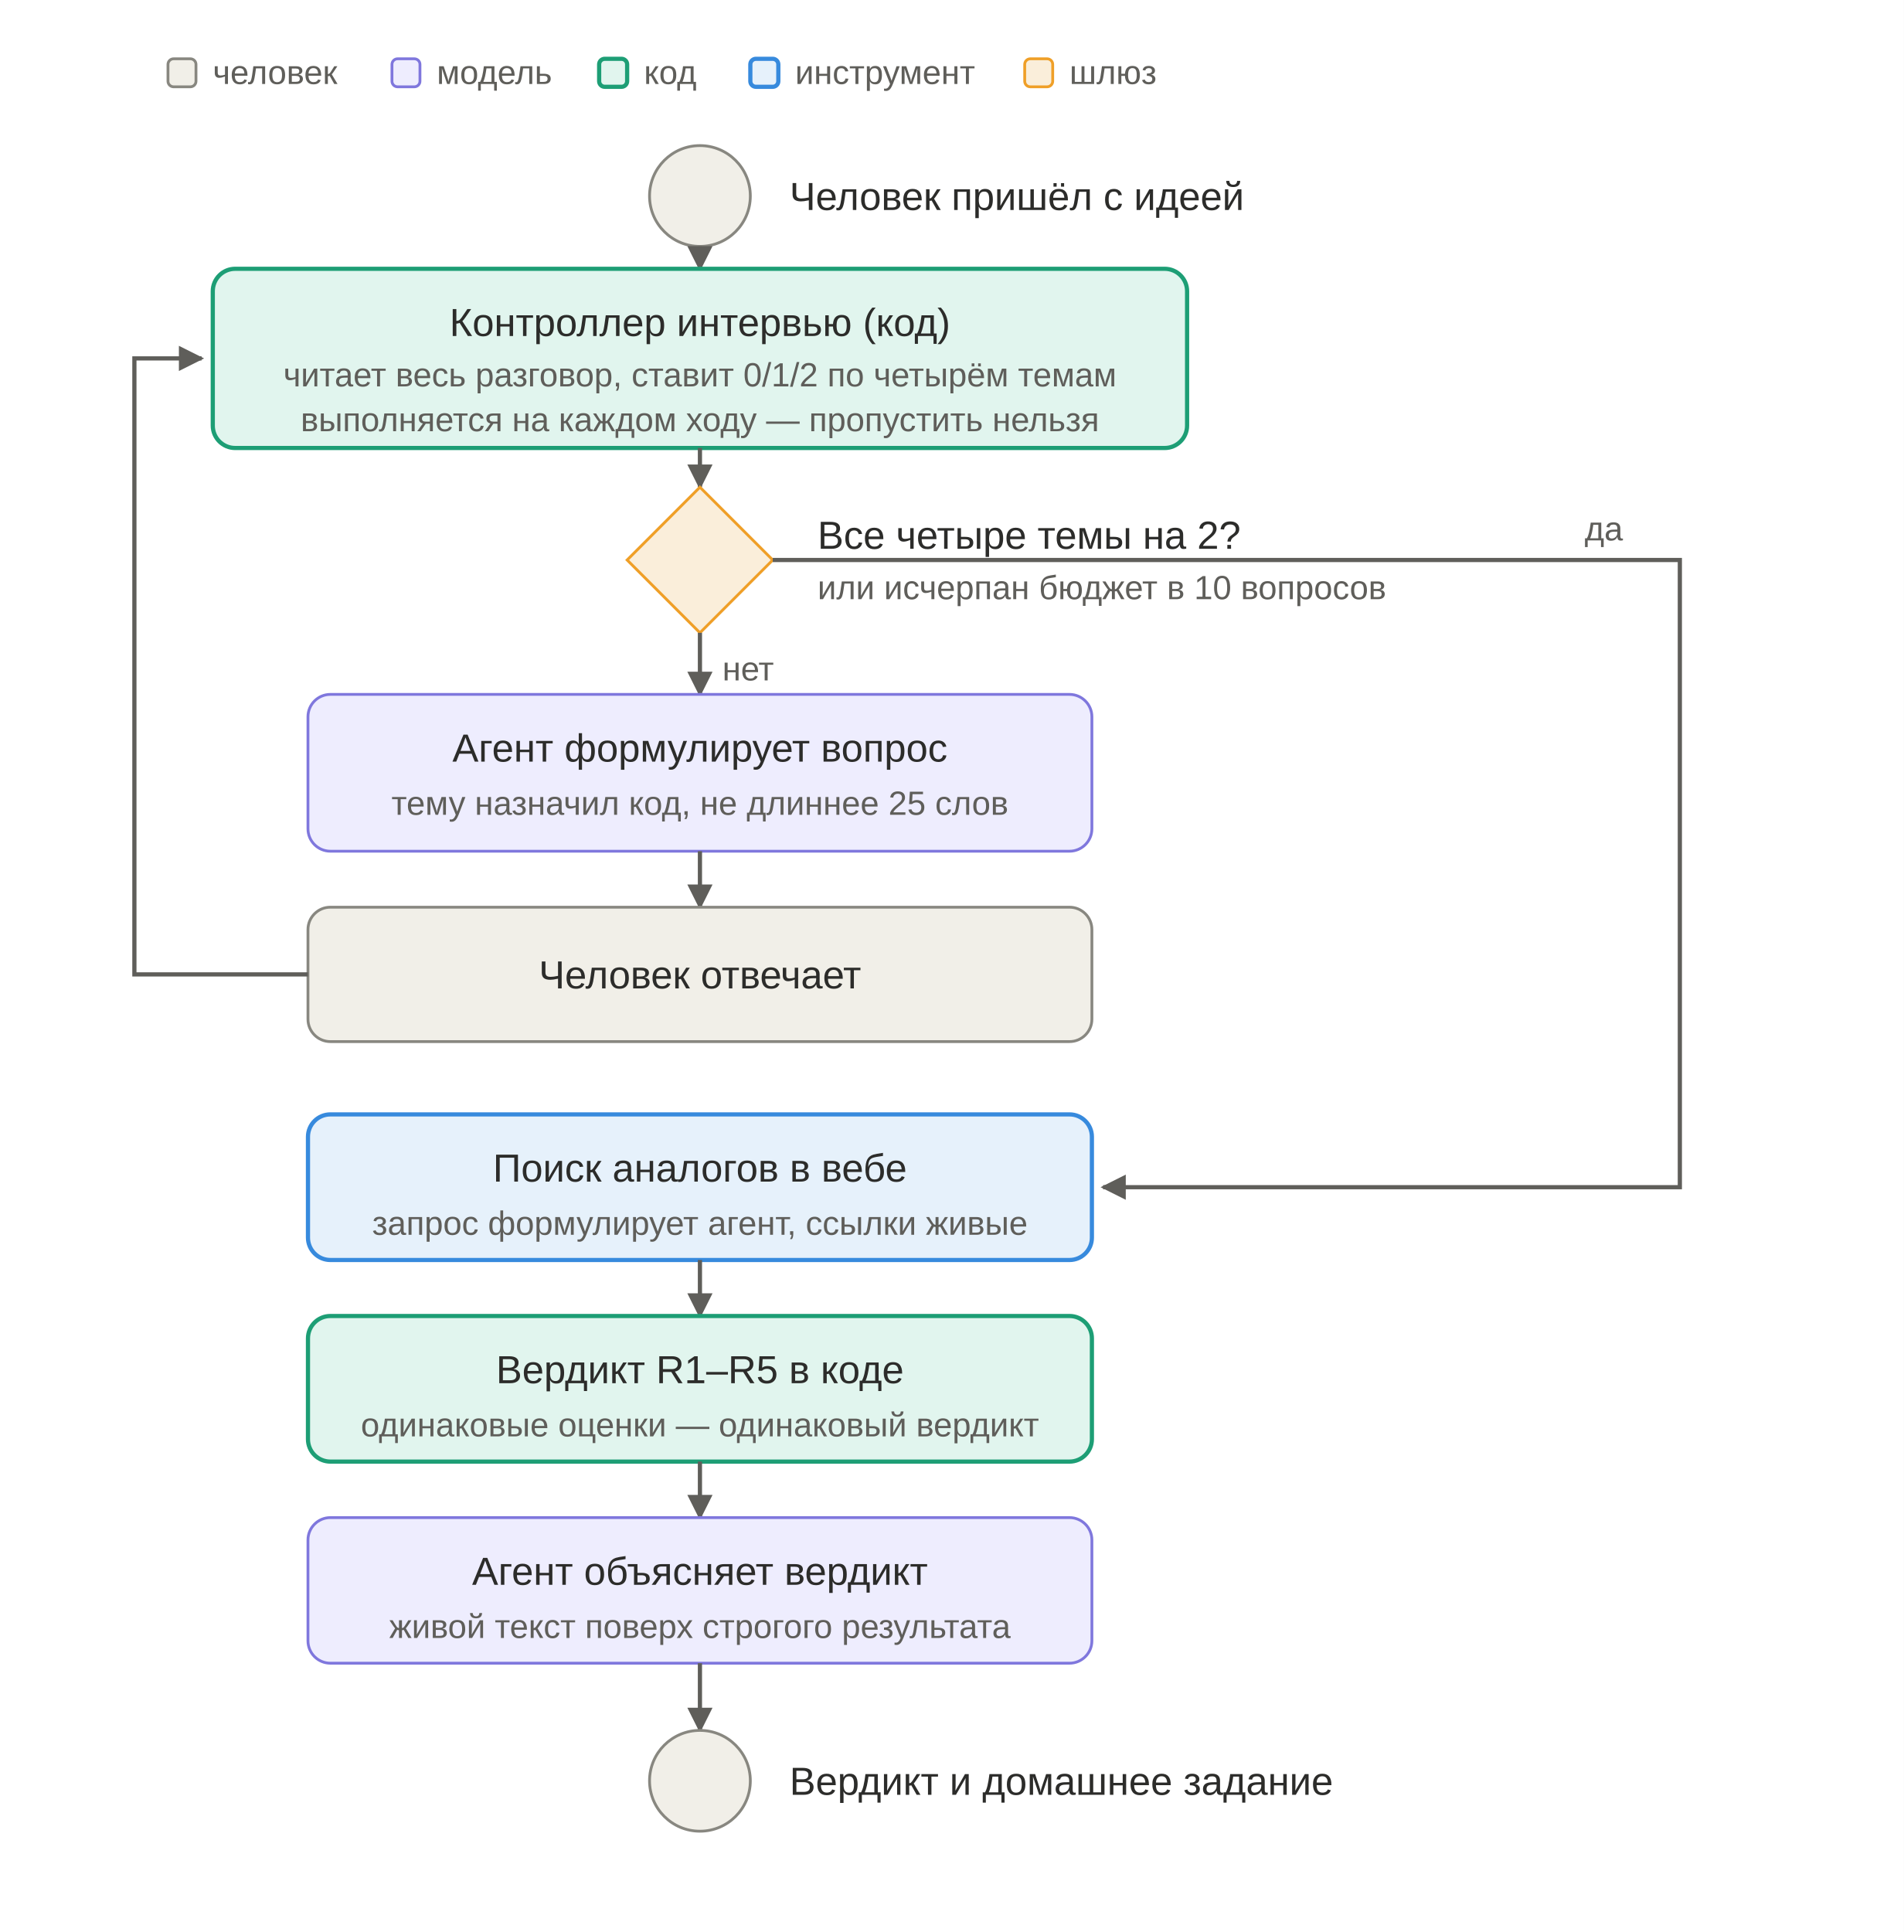
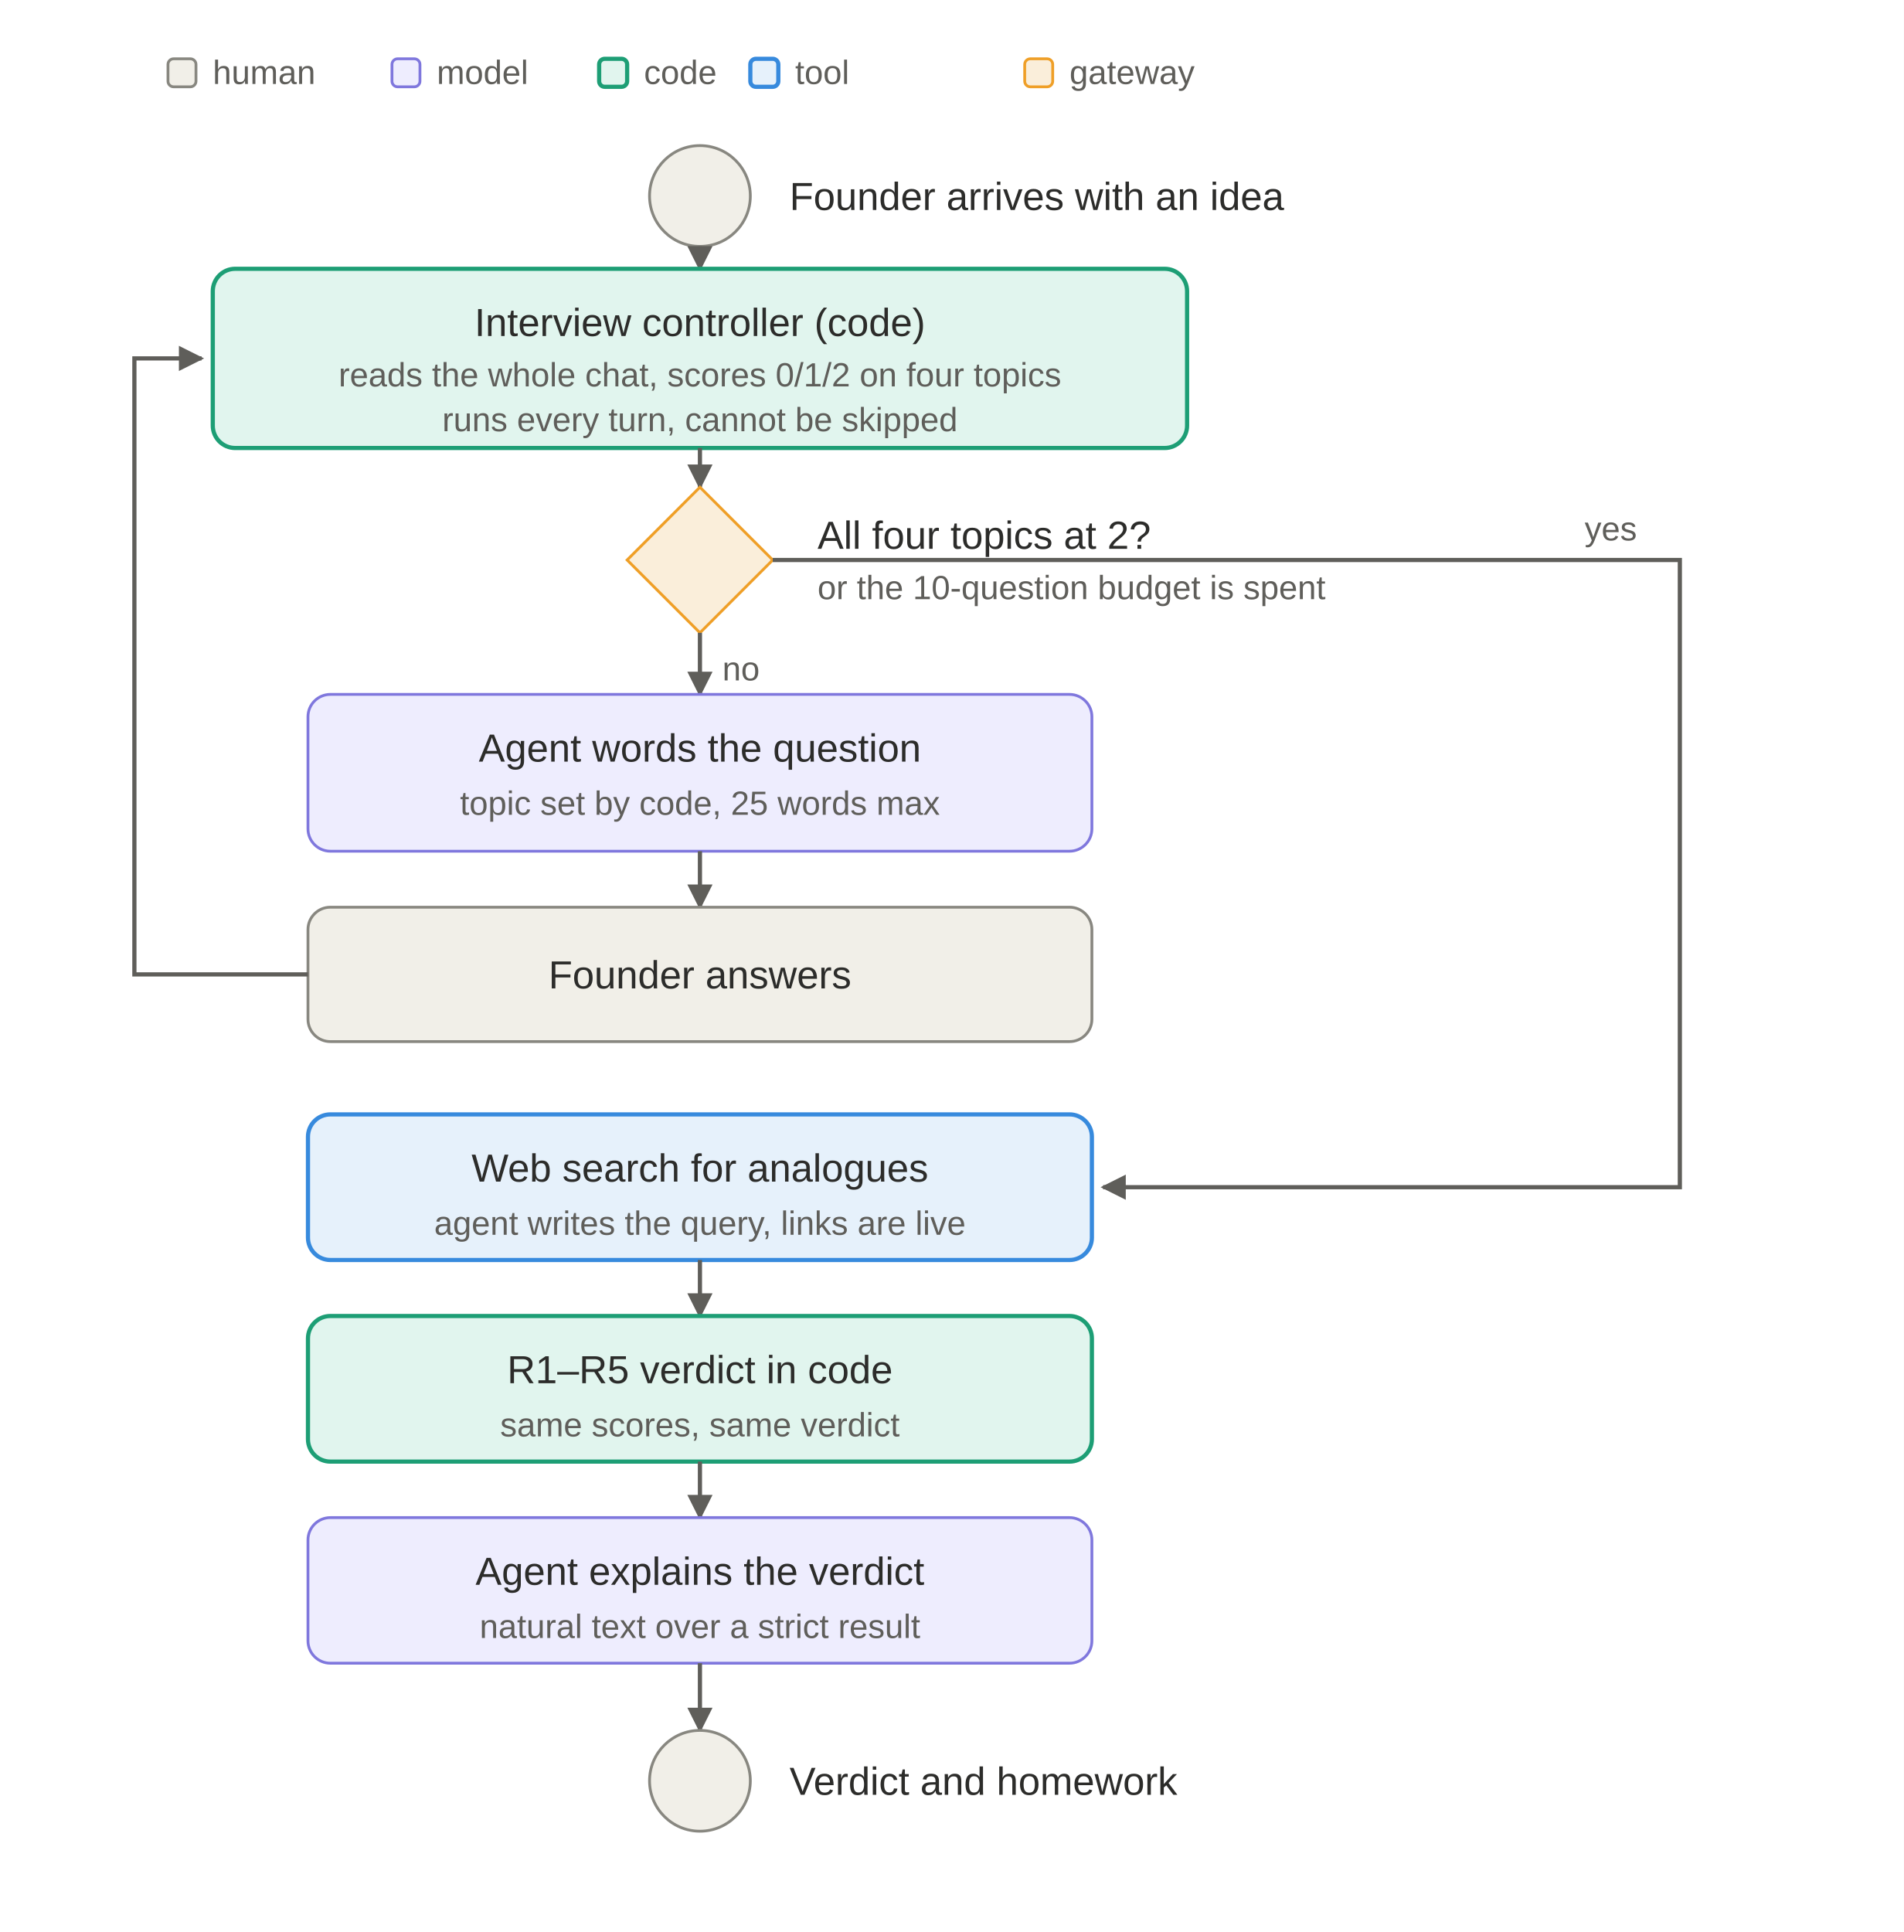
<svg xmlns="http://www.w3.org/2000/svg" width="680" height="690" viewBox="0 0 680 690">
  <style>
text{font-family:'Segoe UI',Arial,sans-serif}
.t{font-size:14px;fill:#2C2C2A}
.ts{font-size:12px;fill:#5F5E5A}
.gray{fill:#F1EFE8;stroke:#888780;stroke-width:1}
.purple{fill:#EEEDFE;stroke:#7F77DD;stroke-width:1}
.teal{fill:#E1F5EE;stroke:#1D9E75;stroke-width:1.5}
.blue{fill:#E6F1FB;stroke:#378ADD;stroke-width:1.5}
.amber{fill:#FAEEDA;stroke:#EF9F27;stroke-width:1}
.ln{stroke:#5F5E5A;stroke-width:1.5;fill:none}
</style>
  <defs>
    <marker id="ah" viewBox="0 0 10 10" refX="9" refY="5" markerWidth="6" markerHeight="6" orient="auto">
      <path d="M0,0 L10,5 L0,10 z" fill="#5F5E5A" />
    </marker>
  </defs>
  <rect x="0" y="0" width="680" height="690" fill="#FFFFFF" />
  <rect class="gray" x="60" y="21" width="10" height="10" rx="2" />
-   <text class="ts" x="76" y="30">человек</text>
+   <text class="ts" x="76" y="30">human</text>
  <rect class="purple" x="140" y="21" width="10" height="10" rx="2" />
-   <text class="ts" x="156" y="30">модель</text>
+   <text class="ts" x="156" y="30">model</text>
  <rect class="teal" x="214" y="21" width="10" height="10" rx="2" />
-   <text class="ts" x="230" y="30">код</text>
+   <text class="ts" x="230" y="30">code</text>
  <rect class="blue" x="268" y="21" width="10" height="10" rx="2" />
-   <text class="ts" x="284" y="30">инструмент</text>
+   <text class="ts" x="284" y="30">tool</text>
  <rect class="amber" x="366" y="21" width="10" height="10" rx="2" />
-   <text class="ts" x="382" y="30">шлюз</text>
+   <text class="ts" x="382" y="30">gateway</text>
  <circle class="gray" cx="250" cy="70" r="18" />
-   <text class="t" x="282" y="75">Человек пришёл с идеей</text>
+   <text class="t" x="282" y="75">Founder arrives with an idea</text>
  <line class="ln" x1="250" y1="88" x2="250" y2="96" marker-end="url(#ah)" />
  <rect class="teal" x="76" y="96" width="348" height="64" rx="8" />
-   <text class="t" x="250" y="120" text-anchor="middle">Контроллер интервью (код)</text>
-   <text class="ts" x="250" y="138" text-anchor="middle">читает весь разговор, ставит 0/1/2 по четырём темам</text>
-   <text class="ts" x="250" y="154" text-anchor="middle">выполняется на каждом ходу — пропустить нельзя</text>
+   <text class="t" x="250" y="120" text-anchor="middle">Interview controller (code)</text>
+   <text class="ts" x="250" y="138" text-anchor="middle">reads the whole chat, scores 0/1/2 on four topics</text>
+   <text class="ts" x="250" y="154" text-anchor="middle">runs every turn, cannot be skipped</text>
  <line class="ln" x1="250" y1="160" x2="250" y2="174" marker-end="url(#ah)" />
  <path class="amber" d="M250,174 L276,200 L250,226 L224,200 Z" />
-   <text class="t" x="292" y="196">Все четыре темы на 2?</text>
-   <text class="ts" x="292" y="214">или исчерпан бюджет в 10 вопросов</text>
-   <text class="ts" x="258" y="243">нет</text>
-   <text class="ts" x="566" y="193">да</text>
+   <text class="t" x="292" y="196">All four topics at 2?</text>
+   <text class="ts" x="292" y="214">or the 10-question budget is spent</text>
+   <text class="ts" x="258" y="243">no</text>
+   <text class="ts" x="566" y="193">yes</text>
  <line class="ln" x1="250" y1="226" x2="250" y2="248" marker-end="url(#ah)" />
  <rect class="purple" x="110" y="248" width="280" height="56" rx="8" />
-   <text class="t" x="250" y="272" text-anchor="middle">Агент формулирует вопрос</text>
-   <text class="ts" x="250" y="291" text-anchor="middle">тему назначил код, не длиннее 25 слов</text>
+   <text class="t" x="250" y="272" text-anchor="middle">Agent words the question</text>
+   <text class="ts" x="250" y="291" text-anchor="middle">topic set by code, 25 words max</text>
  <line class="ln" x1="250" y1="304" x2="250" y2="324" marker-end="url(#ah)" />
  <rect class="gray" x="110" y="324" width="280" height="48" rx="8" />
-   <text class="t" x="250" y="353" text-anchor="middle">Человек отвечает</text>
+   <text class="t" x="250" y="353" text-anchor="middle">Founder answers</text>
  <path class="ln" d="M110,348 L48,348 L48,128 L72,128" marker-end="url(#ah)" />
  <path class="ln" d="M276,200 L600,200 L600,424 L394,424" marker-end="url(#ah)" />
  <rect class="blue" x="110" y="398" width="280" height="52" rx="8" />
-   <text class="t" x="250" y="422" text-anchor="middle">Поиск аналогов в вебе</text>
-   <text class="ts" x="250" y="441" text-anchor="middle">запрос формулирует агент, ссылки живые</text>
+   <text class="t" x="250" y="422" text-anchor="middle">Web search for analogues</text>
+   <text class="ts" x="250" y="441" text-anchor="middle">agent writes the query, links are live</text>
  <line class="ln" x1="250" y1="450" x2="250" y2="470" marker-end="url(#ah)" />
  <rect class="teal" x="110" y="470" width="280" height="52" rx="8" />
-   <text class="t" x="250" y="494" text-anchor="middle">Вердикт R1–R5 в коде</text>
-   <text class="ts" x="250" y="513" text-anchor="middle">одинаковые оценки — одинаковый вердикт</text>
+   <text class="t" x="250" y="494" text-anchor="middle">R1–R5 verdict in code</text>
+   <text class="ts" x="250" y="513" text-anchor="middle">same scores, same verdict</text>
  <line class="ln" x1="250" y1="522" x2="250" y2="542" marker-end="url(#ah)" />
  <rect class="purple" x="110" y="542" width="280" height="52" rx="8" />
-   <text class="t" x="250" y="566" text-anchor="middle">Агент объясняет вердикт</text>
-   <text class="ts" x="250" y="585" text-anchor="middle">живой текст поверх строгого результата</text>
+   <text class="t" x="250" y="566" text-anchor="middle">Agent explains the verdict</text>
+   <text class="ts" x="250" y="585" text-anchor="middle">natural text over a strict result</text>
  <line class="ln" x1="250" y1="594" x2="250" y2="618" marker-end="url(#ah)" />
  <circle class="gray" cx="250" cy="636" r="18" stroke-width="2.5" />
-   <text class="t" x="282" y="641">Вердикт и домашнее задание</text>
+   <text class="t" x="282" y="641">Verdict and homework</text>
</svg>
